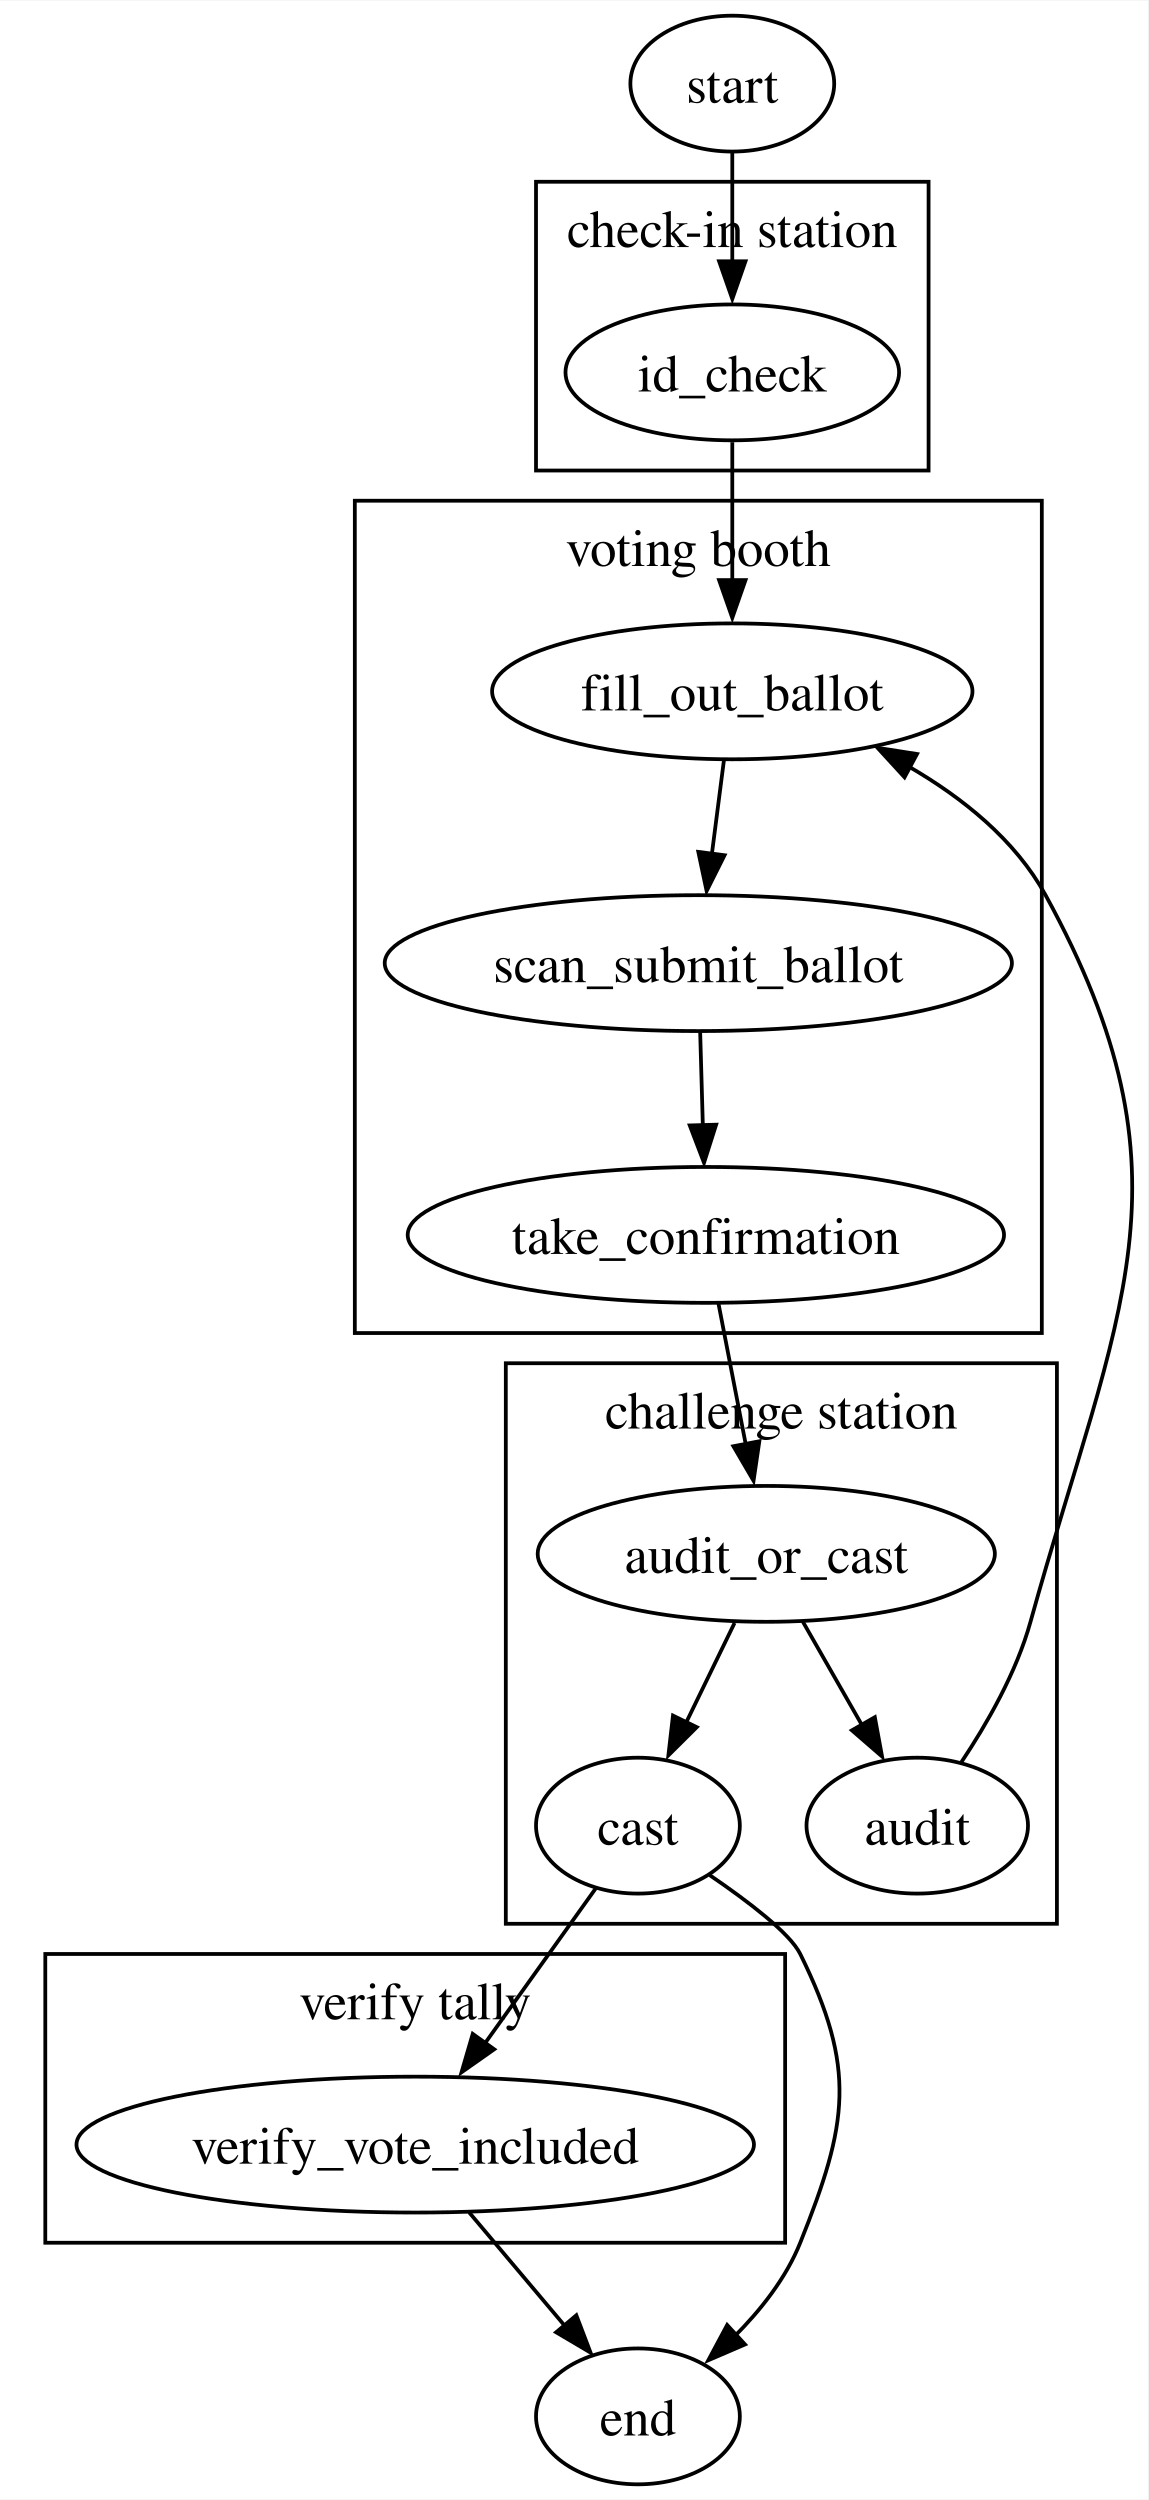
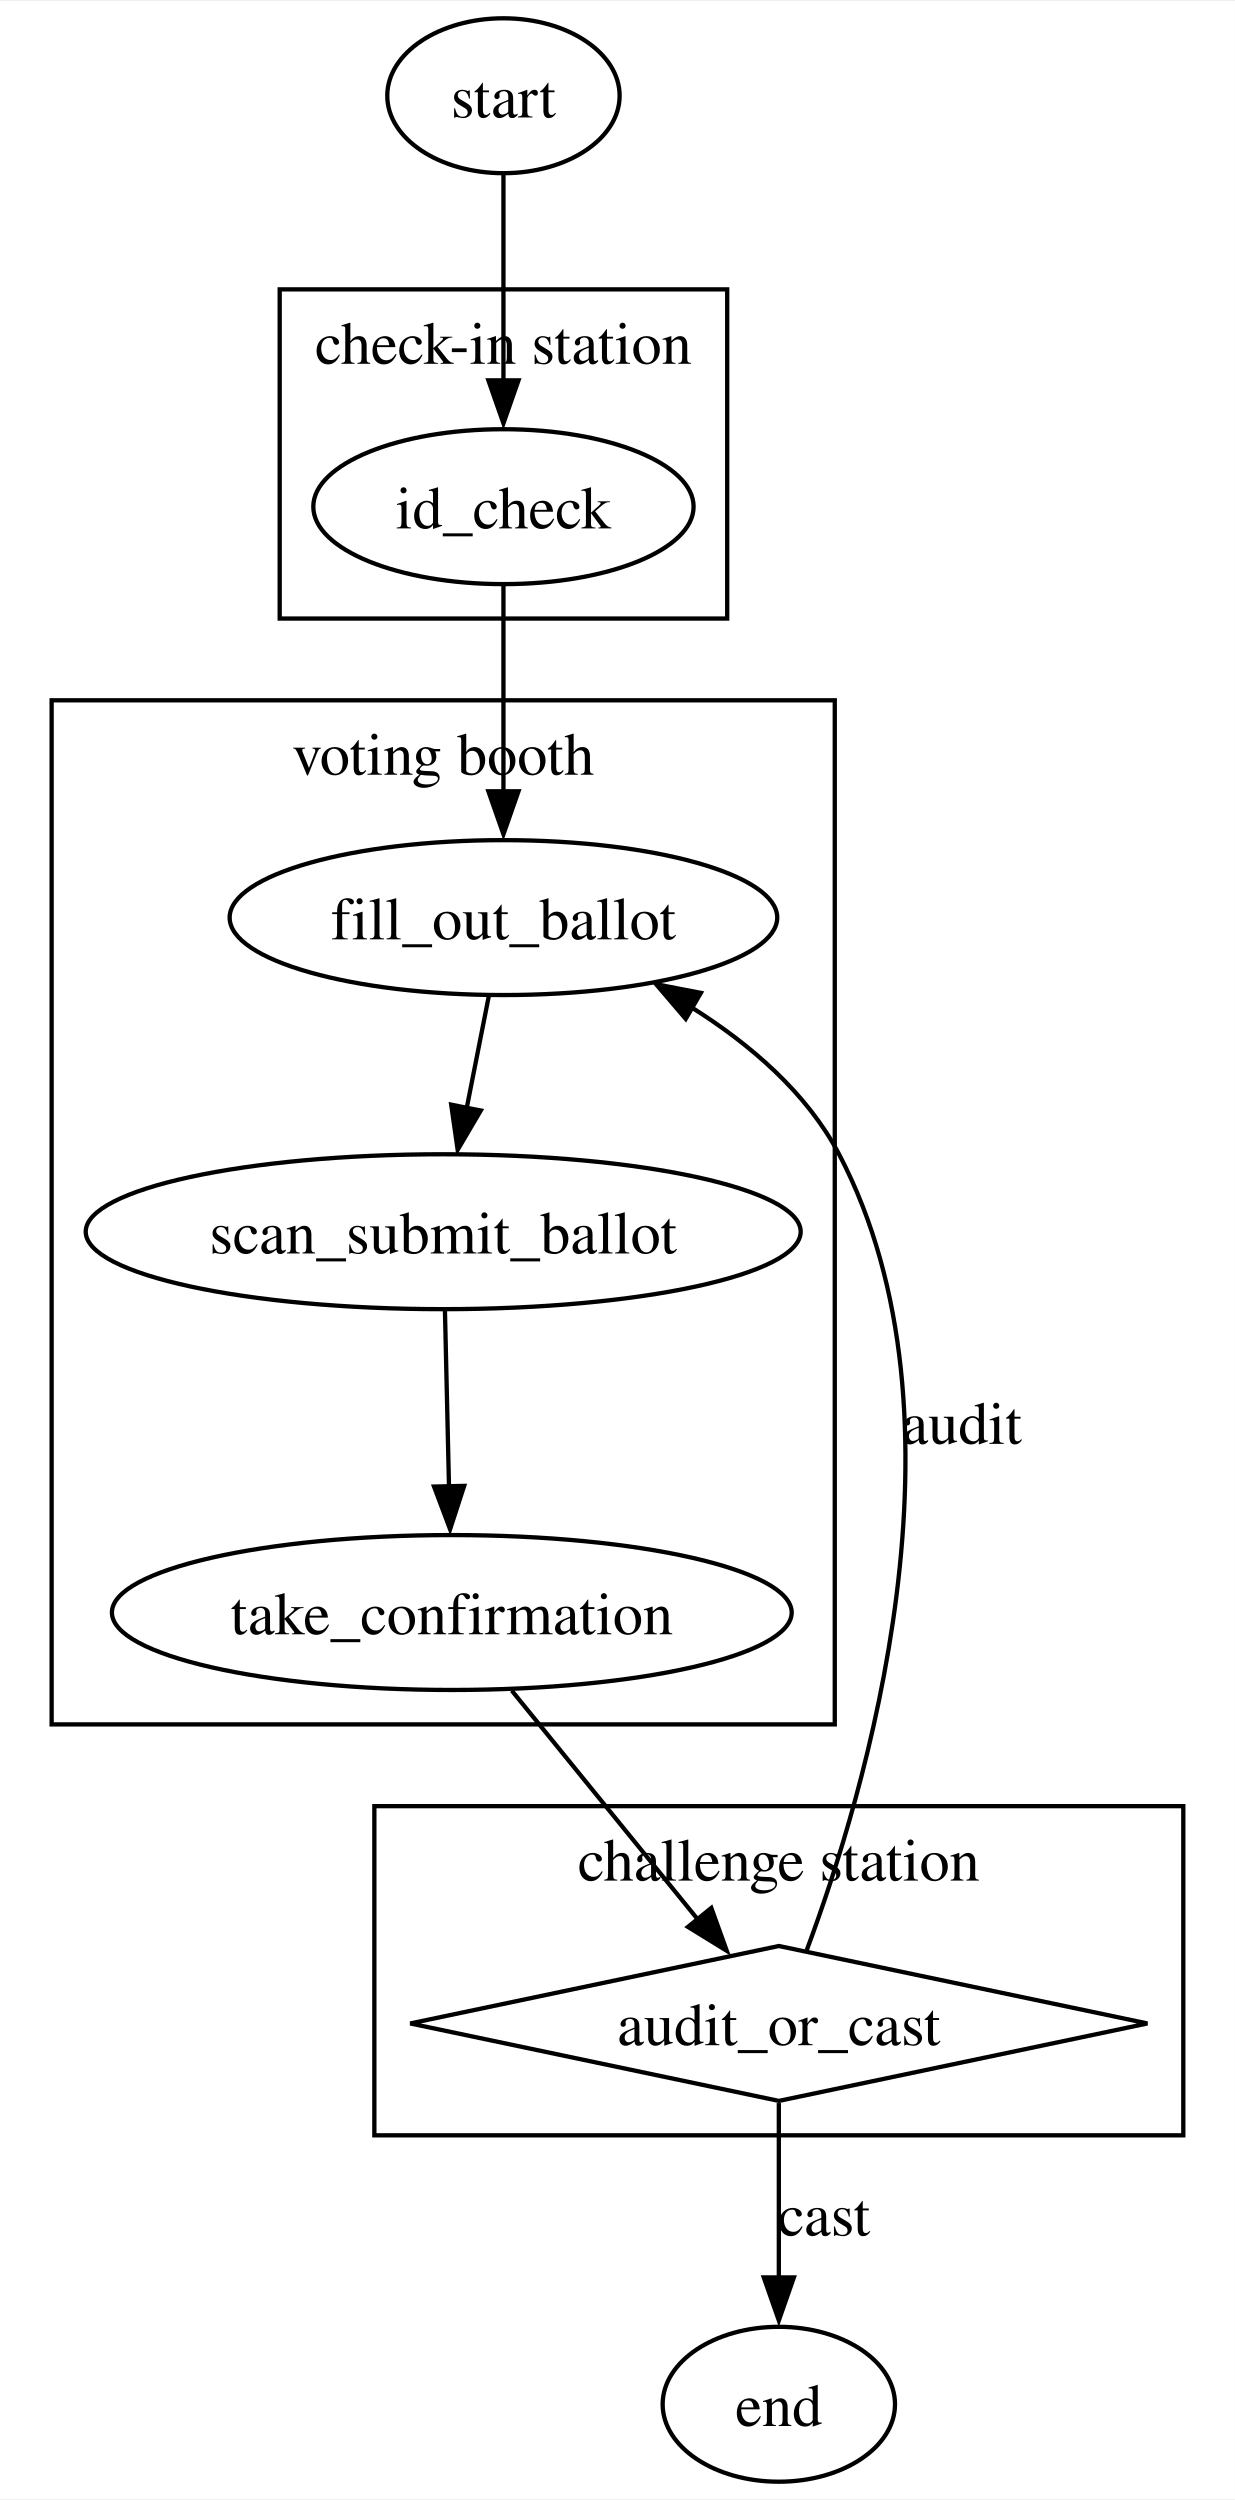
- <svg xmlns="http://www.w3.org/2000/svg" width="304pt" height="662pt" viewBox="0.00 0.00 304.14 662.00">
-   <g id="graph0" class="graph" transform="scale(1 1) rotate(0) translate(4 658)">
-     <polygon fill="white" stroke="none" points="-4,4 -4,-658 300.14,-658 300.14,4 -4,4" />
+ <svg xmlns="http://www.w3.org/2000/svg" width="287pt" height="581pt" viewBox="0.00 0.00 287.00 580.50">
+   <g id="graph0" class="graph" transform="scale(1 1) rotate(0) translate(4 576.5)">
+     <polygon fill="white" stroke="none" points="-4,4 -4,-576.5 283,-576.5 283,4 -4,4" />
    <g id="clust1" class="cluster">
-       <polygon fill="none" stroke="black" points="90,-305 90,-525.5 272,-525.5 272,-305 90,-305" />
-       <text text-anchor="middle" x="181" y="-508.2" font-family="Times,serif" font-size="14.00">voting booth</text>
+       <polygon fill="none" stroke="black" points="8,-176 8,-414 190,-414 190,-176 8,-176" />
+       <text text-anchor="middle" x="99" y="-396.7" font-family="Times,serif" font-size="14.00">voting booth</text>
    </g>
    <g id="clust2" class="cluster">
-       <polygon fill="none" stroke="black" points="138,-533.5 138,-610 242,-610 242,-533.5 138,-533.5" />
-       <text text-anchor="middle" x="190" y="-592.7" font-family="Times,serif" font-size="14.00">check-in station</text>
+       <polygon fill="none" stroke="black" points="61,-433 61,-509.5 165,-509.5 165,-433 61,-433" />
+       <text text-anchor="middle" x="113" y="-492.2" font-family="Times,serif" font-size="14.00">check-in station</text>
    </g>
    <g id="clust3" class="cluster">
-       <polygon fill="none" stroke="black" points="130,-148.5 130,-297 276,-297 276,-148.5 130,-148.5" />
-       <text text-anchor="middle" x="203" y="-279.7" font-family="Times,serif" font-size="14.00">challenge station</text>
-     </g>
-     <g id="clust6" class="cluster">
-       <polygon fill="none" stroke="black" points="8,-64 8,-140.5 204,-140.5 204,-64 8,-64" />
-       <text text-anchor="middle" x="106" y="-123.2" font-family="Times,serif" font-size="14.00">verify tally</text>
+       <polygon fill="none" stroke="black" points="83,-80.5 83,-157 271,-157 271,-80.5 83,-80.5" />
+       <text text-anchor="middle" x="177" y="-139.7" font-family="Times,serif" font-size="14.00">challenge station</text>
    </g>
    <g id="node1" class="node">
-       <ellipse fill="none" stroke="black" cx="190" cy="-636" rx="27" ry="18" />
-       <text text-anchor="middle" x="190" y="-630.95" font-family="Times,serif" font-size="14.00">start</text>
+       <ellipse fill="none" stroke="black" cx="113" cy="-554.5" rx="27" ry="18" />
+       <text text-anchor="middle" x="113" y="-549.45" font-family="Times,serif" font-size="14.00">start</text>
    </g>
    <g id="node2" class="node">
-       <ellipse fill="none" stroke="black" cx="190" cy="-559.5" rx="44.19" ry="18" />
-       <text text-anchor="middle" x="190" y="-554.45" font-family="Times,serif" font-size="14.00">id_check</text>
+       <ellipse fill="none" stroke="black" cx="113" cy="-459" rx="44.19" ry="18" />
+       <text text-anchor="middle" x="113" y="-453.95" font-family="Times,serif" font-size="14.00">id_check</text>
    </g>
    <g id="edge1" class="edge">
-       <path fill="none" stroke="black" d="M190,-617.72C190,-609.13 190,-598.53 190,-588.8" />
-       <polygon fill="black" stroke="black" points="193.5,-588.94 190,-578.94 186.5,-588.94 193.5,-588.94" />
+       <path fill="none" stroke="black" d="M113,-536.35C113,-522.86 113,-503.78 113,-488.07" />
+       <polygon fill="black" stroke="black" points="116.5,-488.36 113,-478.36 109.5,-488.36 116.5,-488.36" />
    </g>
    <g id="node3" class="node">
-       <ellipse fill="none" stroke="black" cx="190" cy="-475" rx="63.63" ry="18" />
-       <text text-anchor="middle" x="190" y="-469.95" font-family="Times,serif" font-size="14.00">fill_out_ballot</text>
+       <ellipse fill="none" stroke="black" cx="113" cy="-363.5" rx="63.63" ry="18" />
+       <text text-anchor="middle" x="113" y="-358.45" font-family="Times,serif" font-size="14.00">fill_out_ballot</text>
    </g>
    <g id="edge4" class="edge">
-       <path fill="none" stroke="black" d="M190,-541C190,-530.39 190,-516.6 190,-504.46" />
-       <polygon fill="black" stroke="black" points="193.5,-504.47 190,-494.47 186.5,-504.47 193.5,-504.47" />
+       <path fill="none" stroke="black" d="M113,-440.85C113,-427.36 113,-408.28 113,-392.57" />
+       <polygon fill="black" stroke="black" points="116.5,-392.86 113,-382.86 109.5,-392.86 116.5,-392.86" />
    </g>
    <g id="node4" class="node">
-       <ellipse fill="none" stroke="black" cx="181" cy="-403" rx="83.08" ry="18" />
-       <text text-anchor="middle" x="181" y="-397.95" font-family="Times,serif" font-size="14.00">scan_submit_ballot</text>
+       <ellipse fill="none" stroke="black" cx="99" cy="-290.5" rx="83.08" ry="18" />
+       <text text-anchor="middle" x="99" y="-285.45" font-family="Times,serif" font-size="14.00">scan_submit_ballot</text>
    </g>
    <g id="edge2" class="edge">
-       <path fill="none" stroke="black" d="M187.78,-456.7C186.82,-449.24 185.67,-440.32 184.6,-431.97" />
-       <polygon fill="black" stroke="black" points="187.95,-431.58 183.2,-422.1 181,-432.47 187.95,-431.58" />
+       <path fill="none" stroke="black" d="M109.61,-345.31C108.06,-337.46 106.19,-327.97 104.45,-319.16" />
+       <polygon fill="black" stroke="black" points="107.73,-318.66 102.36,-309.53 100.86,-320.02 107.73,-318.66" />
    </g>
    <g id="node5" class="node">
-       <ellipse fill="none" stroke="black" cx="183" cy="-331" rx="78.99" ry="18" />
-       <text text-anchor="middle" x="183" y="-325.95" font-family="Times,serif" font-size="14.00">take_confirmation</text>
+       <ellipse fill="none" stroke="black" cx="101" cy="-202" rx="78.99" ry="18" />
+       <text text-anchor="middle" x="101" y="-196.95" font-family="Times,serif" font-size="14.00">take_confirmation</text>
    </g>
    <g id="edge3" class="edge">
-       <path fill="none" stroke="black" d="M181.49,-384.7C181.71,-377.24 181.96,-368.32 182.2,-359.97" />
-       <polygon fill="black" stroke="black" points="185.72,-360.2 182.51,-350.1 178.73,-360 185.72,-360.2" />
+       <path fill="none" stroke="black" d="M99.4,-272.41C99.67,-260.64 100.04,-244.73 100.35,-231.11" />
+       <polygon fill="black" stroke="black" points="103.87,-231.43 100.6,-221.35 96.87,-231.27 103.87,-231.43" />
    </g>
    <g id="node6" class="node">
-       <ellipse fill="none" stroke="black" cx="199" cy="-246.5" rx="60.56" ry="18" />
-       <text text-anchor="middle" x="199" y="-241.45" font-family="Times,serif" font-size="14.00">audit_or_cast</text>
+       <polygon fill="none" stroke="black" points="177,-124.5 91.35,-106.5 177,-88.5 262.65,-106.5 177,-124.5" />
+       <text text-anchor="middle" x="177" y="-101.45" font-family="Times,serif" font-size="14.00">audit_or_cast</text>
+     </g>
+     <g id="edge5" class="edge">
+       <path fill="none" stroke="black" d="M114.94,-183.85C127.02,-168.99 144.6,-147.36 157.97,-130.91" />
+       <polygon fill="black" stroke="black" points="161.31,-133.35 164.9,-123.38 155.88,-128.94 161.31,-133.35" />
+     </g>
+     <g id="edge6" class="edge">
+       <path fill="none" stroke="black" d="M183.48,-123.52C196.79,-159.15 223.39,-246.69 191,-308.5 183.49,-322.84 170.24,-334.13 156.77,-342.6" />
+       <polygon fill="black" stroke="black" points="155.36,-339.96 148.48,-348.01 158.88,-346 155.36,-339.96" />
+       <text text-anchor="middle" x="219.5" y="-241.2" font-family="Times,serif" font-size="14.00">audit</text>
+     </g>
+     <g id="node7" class="node">
+       <ellipse fill="none" stroke="black" cx="177" cy="-18" rx="27" ry="18" />
+       <text text-anchor="middle" x="177" y="-12.95" font-family="Times,serif" font-size="14.00">end</text>
    </g>
    <g id="edge7" class="edge">
-       <path fill="none" stroke="black" d="M186.32,-312.91C188.4,-302.14 191.15,-287.98 193.55,-275.59" />
-       <polygon fill="black" stroke="black" points="197.17,-276.34 195.63,-265.86 190.29,-275.01 197.17,-276.34" />
-     </g>
-     <g id="node7" class="node">
-       <ellipse fill="none" stroke="black" cx="239" cy="-174.5" rx="29.34" ry="18" />
-       <text text-anchor="middle" x="239" y="-169.45" font-family="Times,serif" font-size="14.00">audit</text>
-     </g>
-     <g id="edge5" class="edge">
-       <path fill="none" stroke="black" d="M208.68,-228.55C213.37,-220.35 219.1,-210.33 224.31,-201.21" />
-       <polygon fill="black" stroke="black" points="227.76,-203.23 229.68,-192.81 221.68,-199.75 227.76,-203.23" />
-     </g>
-     <g id="node8" class="node">
-       <ellipse fill="none" stroke="black" cx="165" cy="-174.5" rx="27" ry="18" />
-       <text text-anchor="middle" x="165" y="-169.45" font-family="Times,serif" font-size="14.00">cast</text>
-     </g>
-     <g id="edge6" class="edge">
-       <path fill="none" stroke="black" d="M190.6,-228.2C186.75,-220.28 182.11,-210.73 177.84,-201.94" />
-       <polygon fill="black" stroke="black" points="180.59,-200.59 173.07,-193.12 174.29,-203.65 180.59,-200.59" />
-     </g>
-     <g id="edge8" class="edge">
-       <path fill="none" stroke="black" d="M250.67,-191.29C257.41,-201.38 265.27,-215.05 269,-228.5 291.88,-310.96 314.12,-345.95 273,-421 264.98,-435.64 251.01,-446.82 236.79,-455.05" />
-       <polygon fill="black" stroke="black" points="235.63,-452.23 228.47,-460.04 238.94,-458.4 235.63,-452.23" />
-     </g>
-     <g id="node9" class="node">
-       <ellipse fill="none" stroke="black" cx="106" cy="-90" rx="89.74" ry="18" />
-       <text text-anchor="middle" x="106" y="-84.95" font-family="Times,serif" font-size="14.00">verify_vote_included</text>
-     </g>
-     <g id="edge9" class="edge">
-       <path fill="none" stroke="black" d="M153.9,-157.98C145.66,-146.45 134.22,-130.46 124.59,-116.99" />
-       <polygon fill="black" stroke="black" points="126.93,-115.25 118.27,-109.16 121.24,-119.33 126.93,-115.25" />
-     </g>
-     <g id="node10" class="node">
-       <ellipse fill="none" stroke="black" cx="165" cy="-18" rx="27" ry="18" />
-       <text text-anchor="middle" x="165" y="-12.95" font-family="Times,serif" font-size="14.00">end</text>
-     </g>
-     <g id="edge11" class="edge">
-       <path fill="none" stroke="black" d="M184.03,-161.37C194.25,-154.41 205.29,-145.99 208,-140.5 223.04,-110.01 220.65,-95.56 208,-64 204.22,-54.57 197.42,-46 190.32,-38.93" />
-       <polygon fill="black" stroke="black" points="193.37,-37.06 183.64,-32.87 188.64,-42.21 193.37,-37.06" />
-     </g>
-     <g id="edge10" class="edge">
-       <path fill="none" stroke="black" d="M120.28,-72.05C127.88,-63.04 137.33,-51.83 145.58,-42.04" />
-       <polygon fill="black" stroke="black" points="148.68,-44.79 152.45,-34.89 143.33,-40.28 148.68,-44.79" />
+       <path fill="none" stroke="black" d="M177,-88C177,-76.27 177,-60.58 177,-47.12" />
+       <polygon fill="black" stroke="black" points="180.5,-47.48 177,-37.48 173.5,-47.48 180.5,-47.48" />
+       <text text-anchor="middle" x="187.5" y="-57.2" font-family="Times,serif" font-size="14.00">cast</text>
    </g>
  </g>
</svg>
